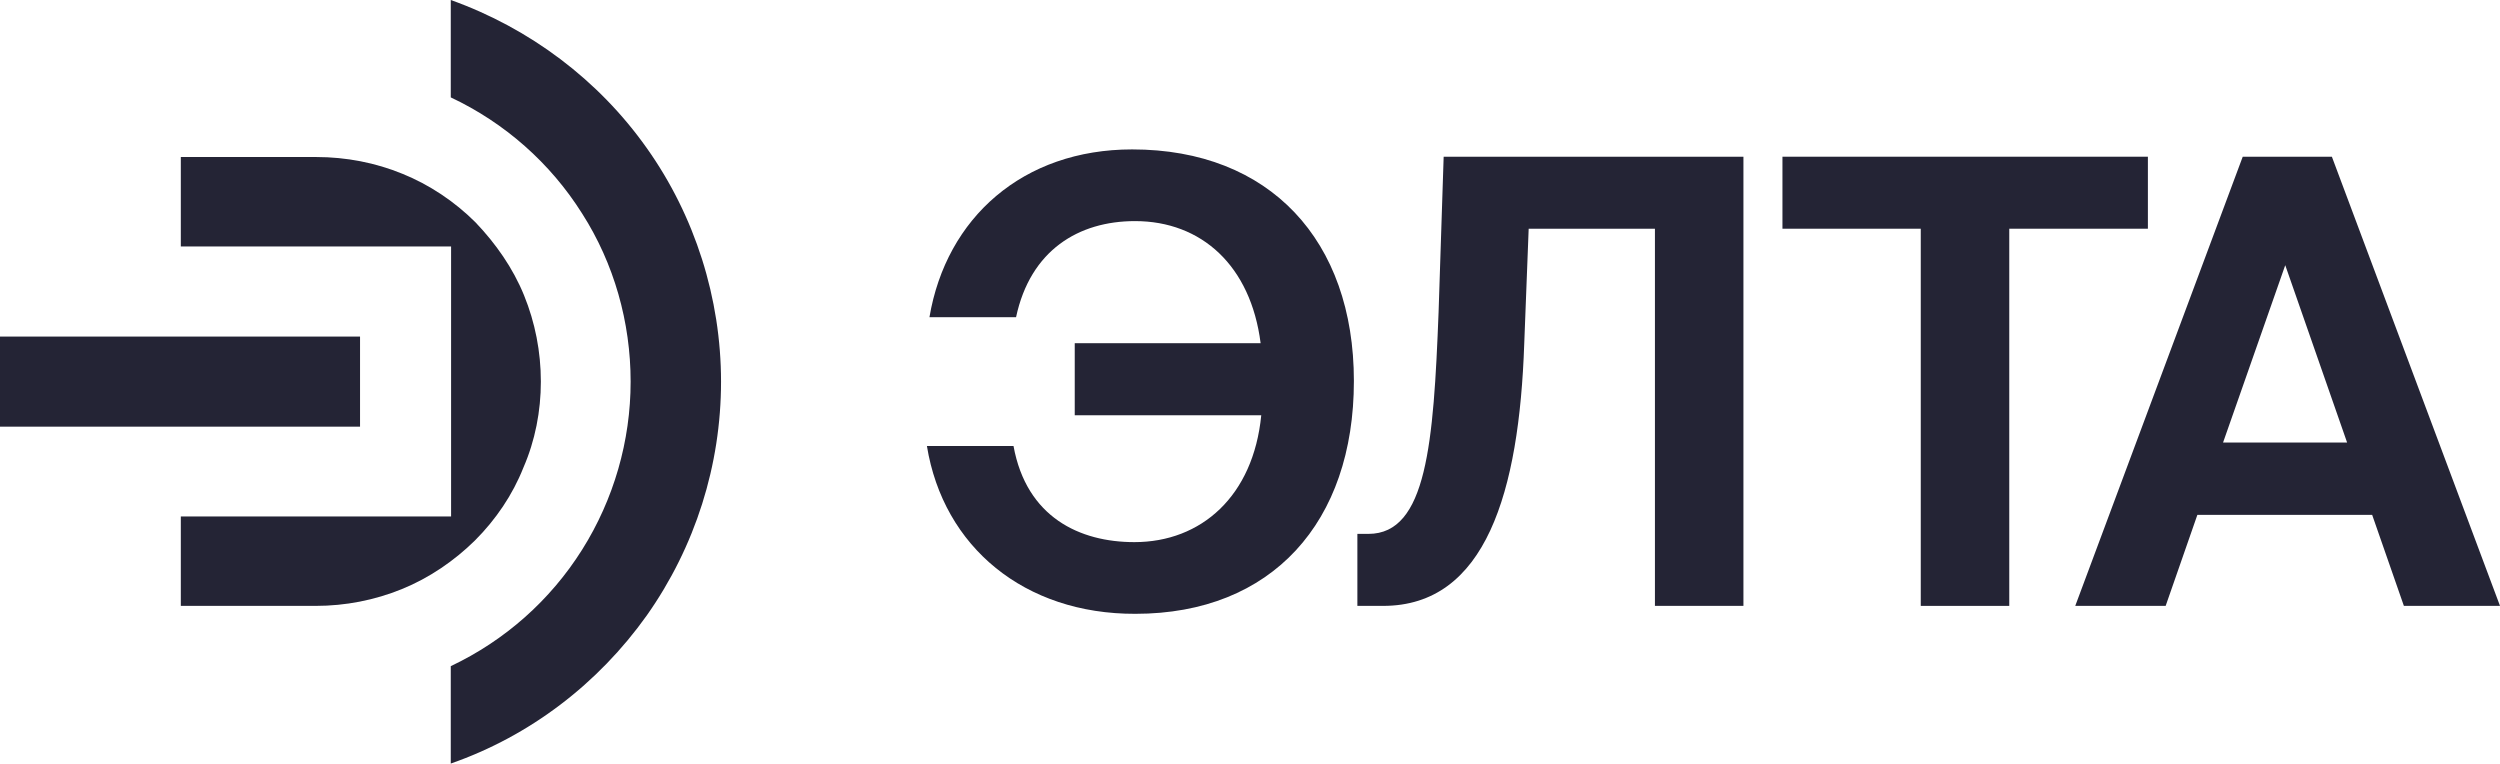
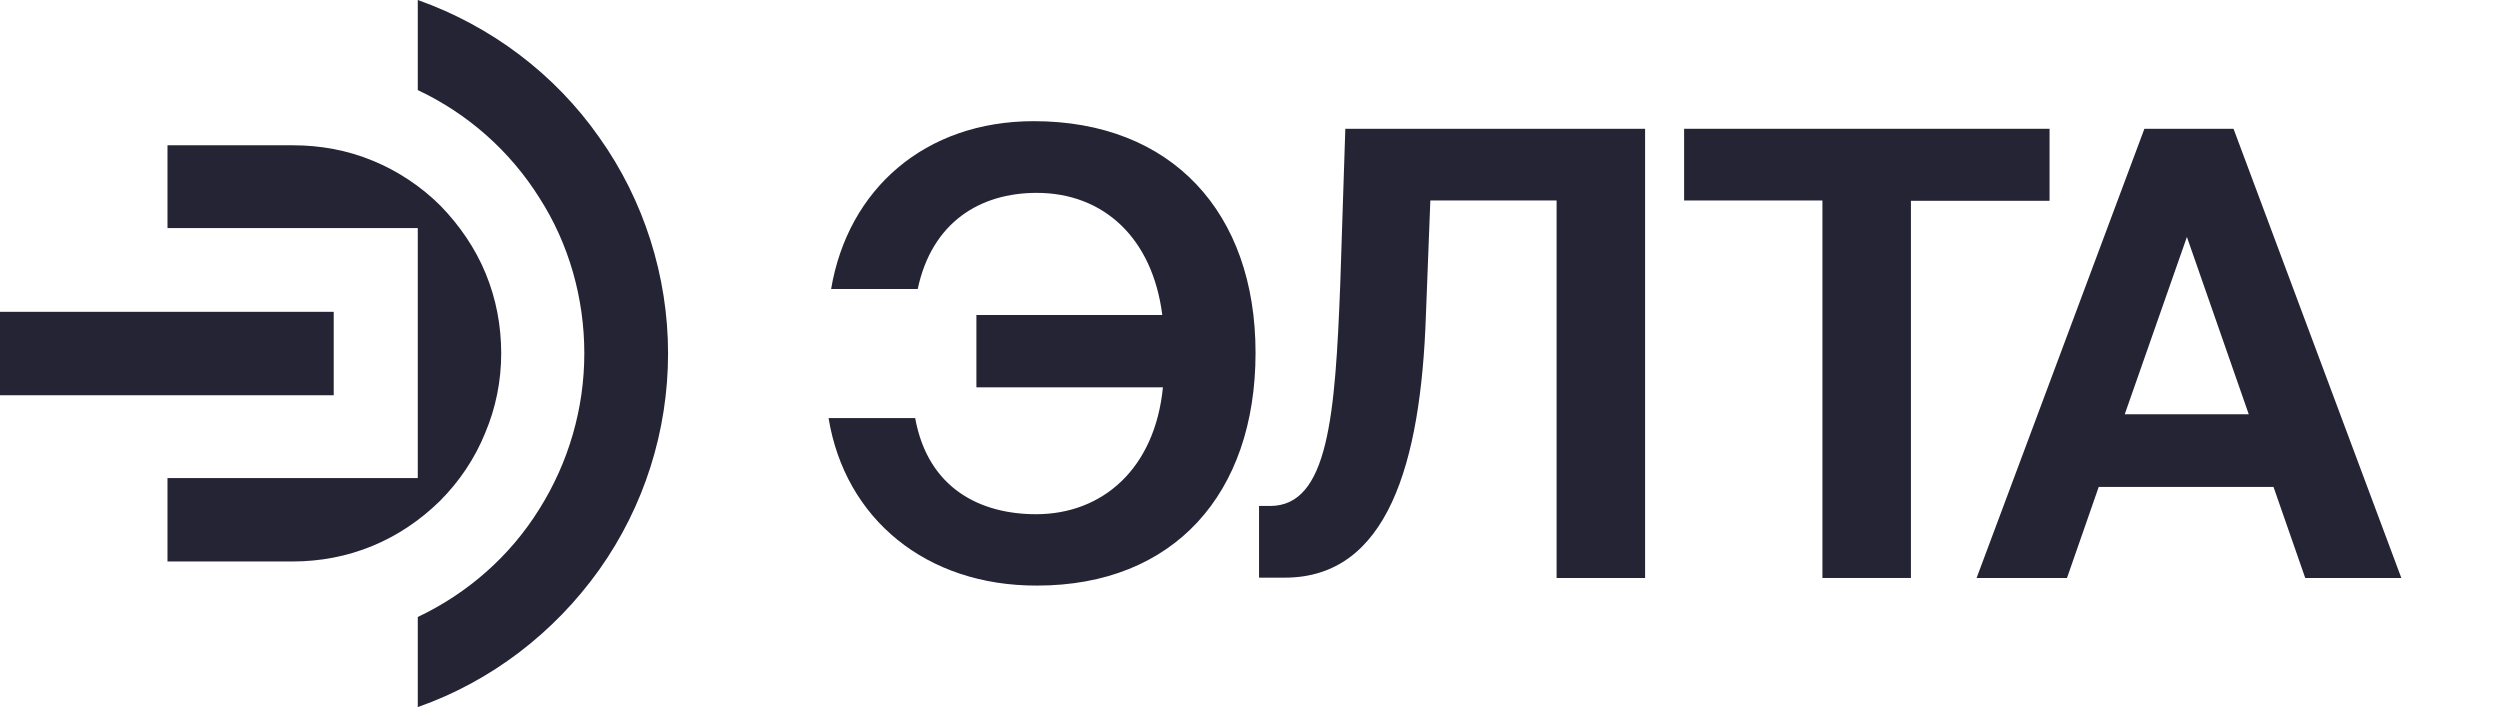
- <svg xmlns="http://www.w3.org/2000/svg" version="1.1" id="Layer_1" x="0px" y="0px" viewBox="0 0 788.1 240.6" style="enable-background:new 0 0 788.1 240.6;" xml:space="preserve">
+ <svg xmlns="http://www.w3.org/2000/svg" version="1.1" id="Layer_1" x="0px" y="0px" viewBox="0 0 788.1 222.9" style="enable-background:new 0 0 788.1 222.9;" xml:space="preserve">
  <style type="text/css">
	.st0{fill:#242435;}
</style>
  <g>
    <g>
-       <path class="st0" d="M292.2,140.6h27.3c4.1,22.5,20.9,30.3,38.1,30.3c21.1,0,37.5-14.5,40-40h-58.8v-22.7h58.6    c-3.1-24.4-18.6-38.5-39.6-38.5c-17.8,0-33,9.2-37.5,30.3h-27.3c5.3-31.4,29.5-52.9,63.9-52.9c43.4,0,69.9,28.7,69.9,73    c0,44.5-25.8,73.4-68.9,73.4C323,193.6,297.4,172.5,292.2,140.6z" />
-       <path class="st0" d="M427.9,191v-22.7h3.5c18.4,0,20.5-28.7,22.1-69.9l1.6-49h94.5V191h-27.9V72.1h-39.8l-1.4,36.3    c-1.6,46.7-12.1,82.6-44.5,82.6H427.9z" />
-       <path class="st0" d="M605.5,72.1h-43.6V49.4h115.2v22.7h-43.7V191h-27.9V72.1z" />
-       <path class="st0" d="M707,49.4h28.1L788.1,191h-30.3l-10-28.7h-55.1l-10,28.7h-28.5L707,49.4z M700.8,139.5h39.1l-19.5-55.9    L700.8,139.5z" />
+       <path class="st0" d="M261.2,131.8h27.3c4.1,22.5,20.9,30.3,38.1,30.3c21.1,0,37.5-14.5,40-40h-58.8V99.3h58.6    c-3.1-24.4-18.6-38.5-39.6-38.5c-17.8,0-33,9.2-37.5,30.3h-27.3c5.3-31.4,29.5-52.9,63.9-52.9c43.4,0,69.9,28.7,69.9,73    c0,44.5-25.8,73.4-68.9,73.4C292,184.7,266.4,163.6,261.2,131.8z" />
+       <path class="st0" d="M396.9,182.2v-22.7h3.5c18.4,0,20.5-28.7,22.1-69.9l1.6-49h94.5v141.6h-27.9V63.2h-39.8l-1.4,36.3    c-1.6,46.7-12.1,82.6-44.5,82.6H396.9z" />
+       <path class="st0" d="M574.5,63.2h-43.6V40.6h115.2v22.7h-43.7v118.9h-27.9V63.2z" />
+       <path class="st0" d="M676,40.6h28.1l52.9,141.6h-30.3l-10-28.7h-55.1l-10,28.7h-28.5L676,40.6z M669.8,130.6h39.1l-19.5-55.9    L669.8,130.6z" />
    </g>
    <g>
      <g>
-         <path class="st0" d="M227.3,120.3c0,26.3-8.1,52-23.4,73.7c-15.3,21.5-36.8,38-61.8,46.7V210c17.1-8.1,31.4-20.8,41.4-36.7     c10-15.9,15.3-34.3,15.3-53s-5.2-37.2-15.3-53c-10-15.9-24.4-28.6-41.4-36.6V0c24.9,8.9,46.6,25.2,61.8,46.7     C219.1,68.1,227.3,94.1,227.3,120.3z" />
-         <rect y="106.1" class="st0" width="113.5" height="28.4" />
-         <path class="st0" d="M170.5,120.3c0-9.4-1.8-18.6-5.3-27.2c-3.5-8.6-8.9-16.3-15.3-23c-6.6-6.6-14.6-11.9-23-15.3     c-8.5-3.5-17.8-5.3-27.2-5.3H57v28.2h85.2v85.1H57V191h42.5c9.4,0,18.6-1.8,27.2-5.3c8.6-3.5,16.5-8.9,23-15.3     c6.6-6.6,11.9-14.4,15.3-23C168.7,138.9,170.5,129.6,170.5,120.3z" />
+         <path class="st0" d="M210.6,111.4c0,24.4-7.5,48.2-21.7,68.2c-14.2,19.9-34.1,35.2-57.2,43.3v-28.4c15.8-7.5,29.1-19.2,38.3-34     c9.3-14.8,14.2-31.8,14.2-49.1s-4.8-34.5-14.2-49.1c-9.3-14.8-22.6-26.5-38.3-33.9V0c23.1,8.2,43.2,23.3,57.2,43.3     C203,63.1,210.6,87.1,210.6,111.4z" />
+         <rect y="98.3" class="st0" width="105.2" height="26.3" />
+         <path class="st0" d="M158,111.4c0-8.7-1.6-17.2-4.9-25.2c-3.3-8-8.2-15.1-14.2-21.3c-6.1-6.1-13.5-11-21.3-14.2     c-7.9-3.3-16.5-4.9-25.2-4.9H52.8v26.1h78.9v78.8H52.8v26.3h39.4c8.7,0,17.2-1.6,25.2-4.9c8-3.3,15.2-8.2,21.3-14.2     c6.1-6.1,11-13.4,14.2-21.3C156.3,128.6,158,120.1,158,111.4z" />
      </g>
    </g>
  </g>
</svg>
